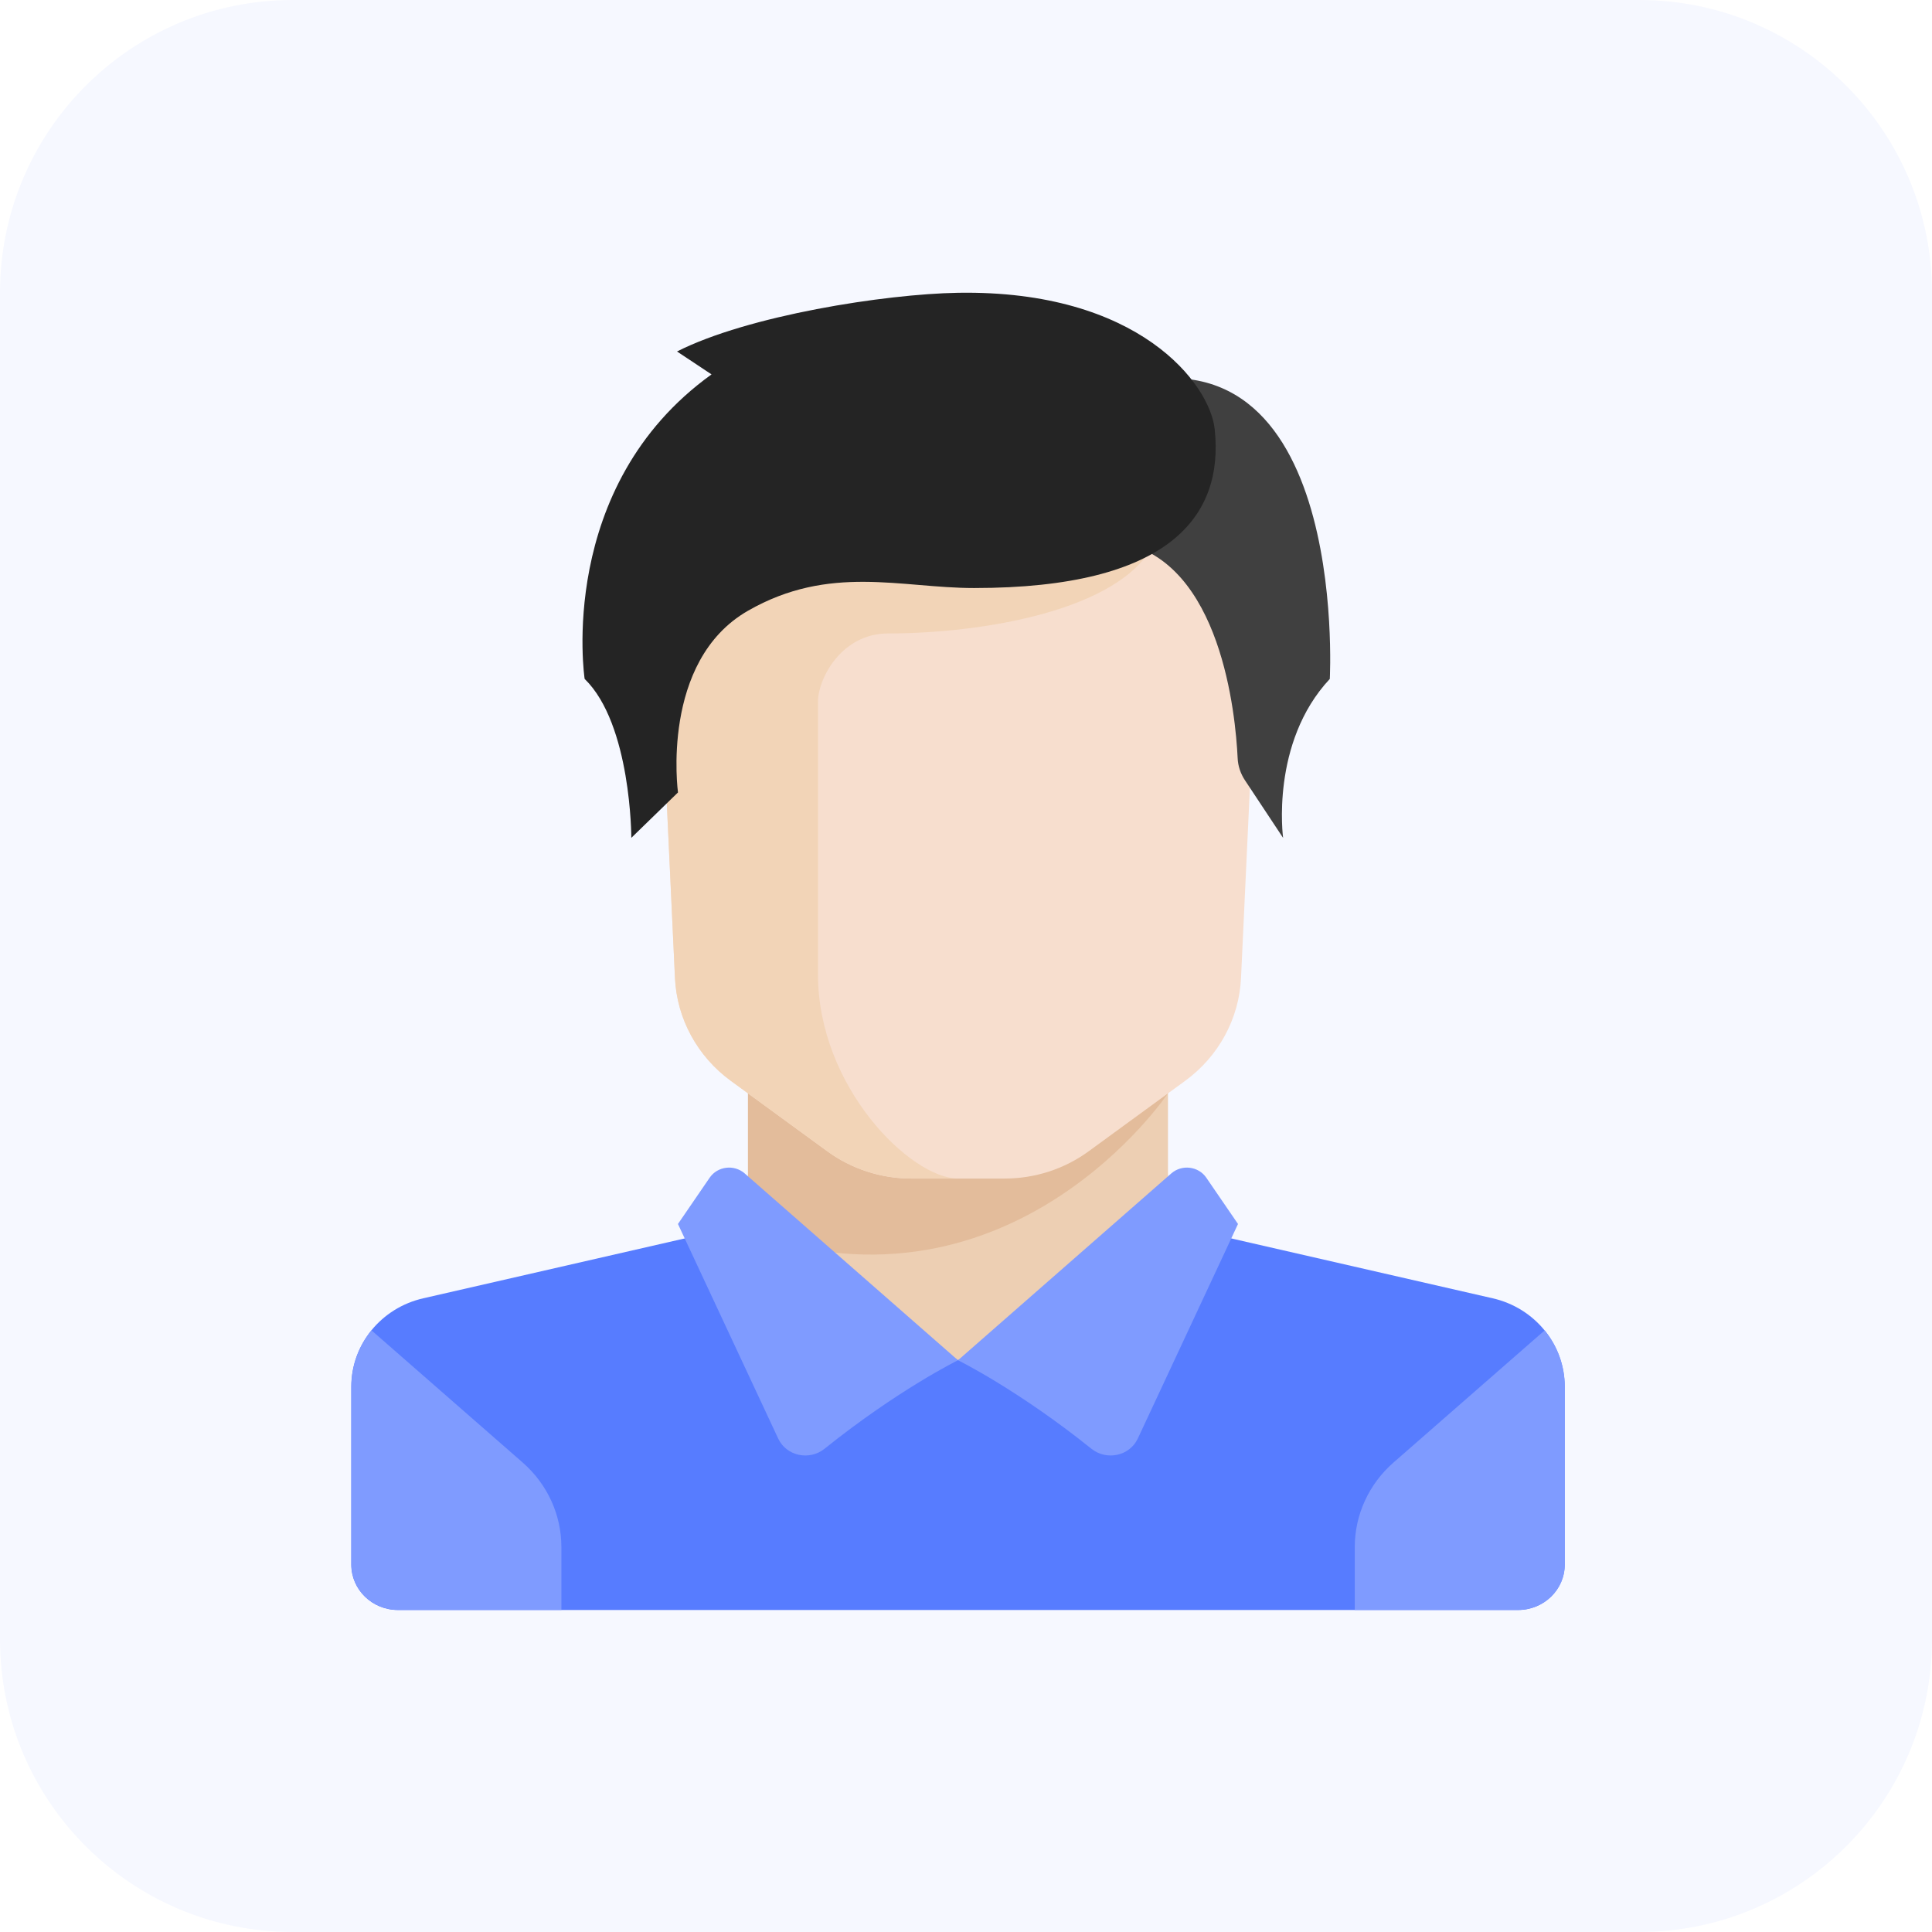
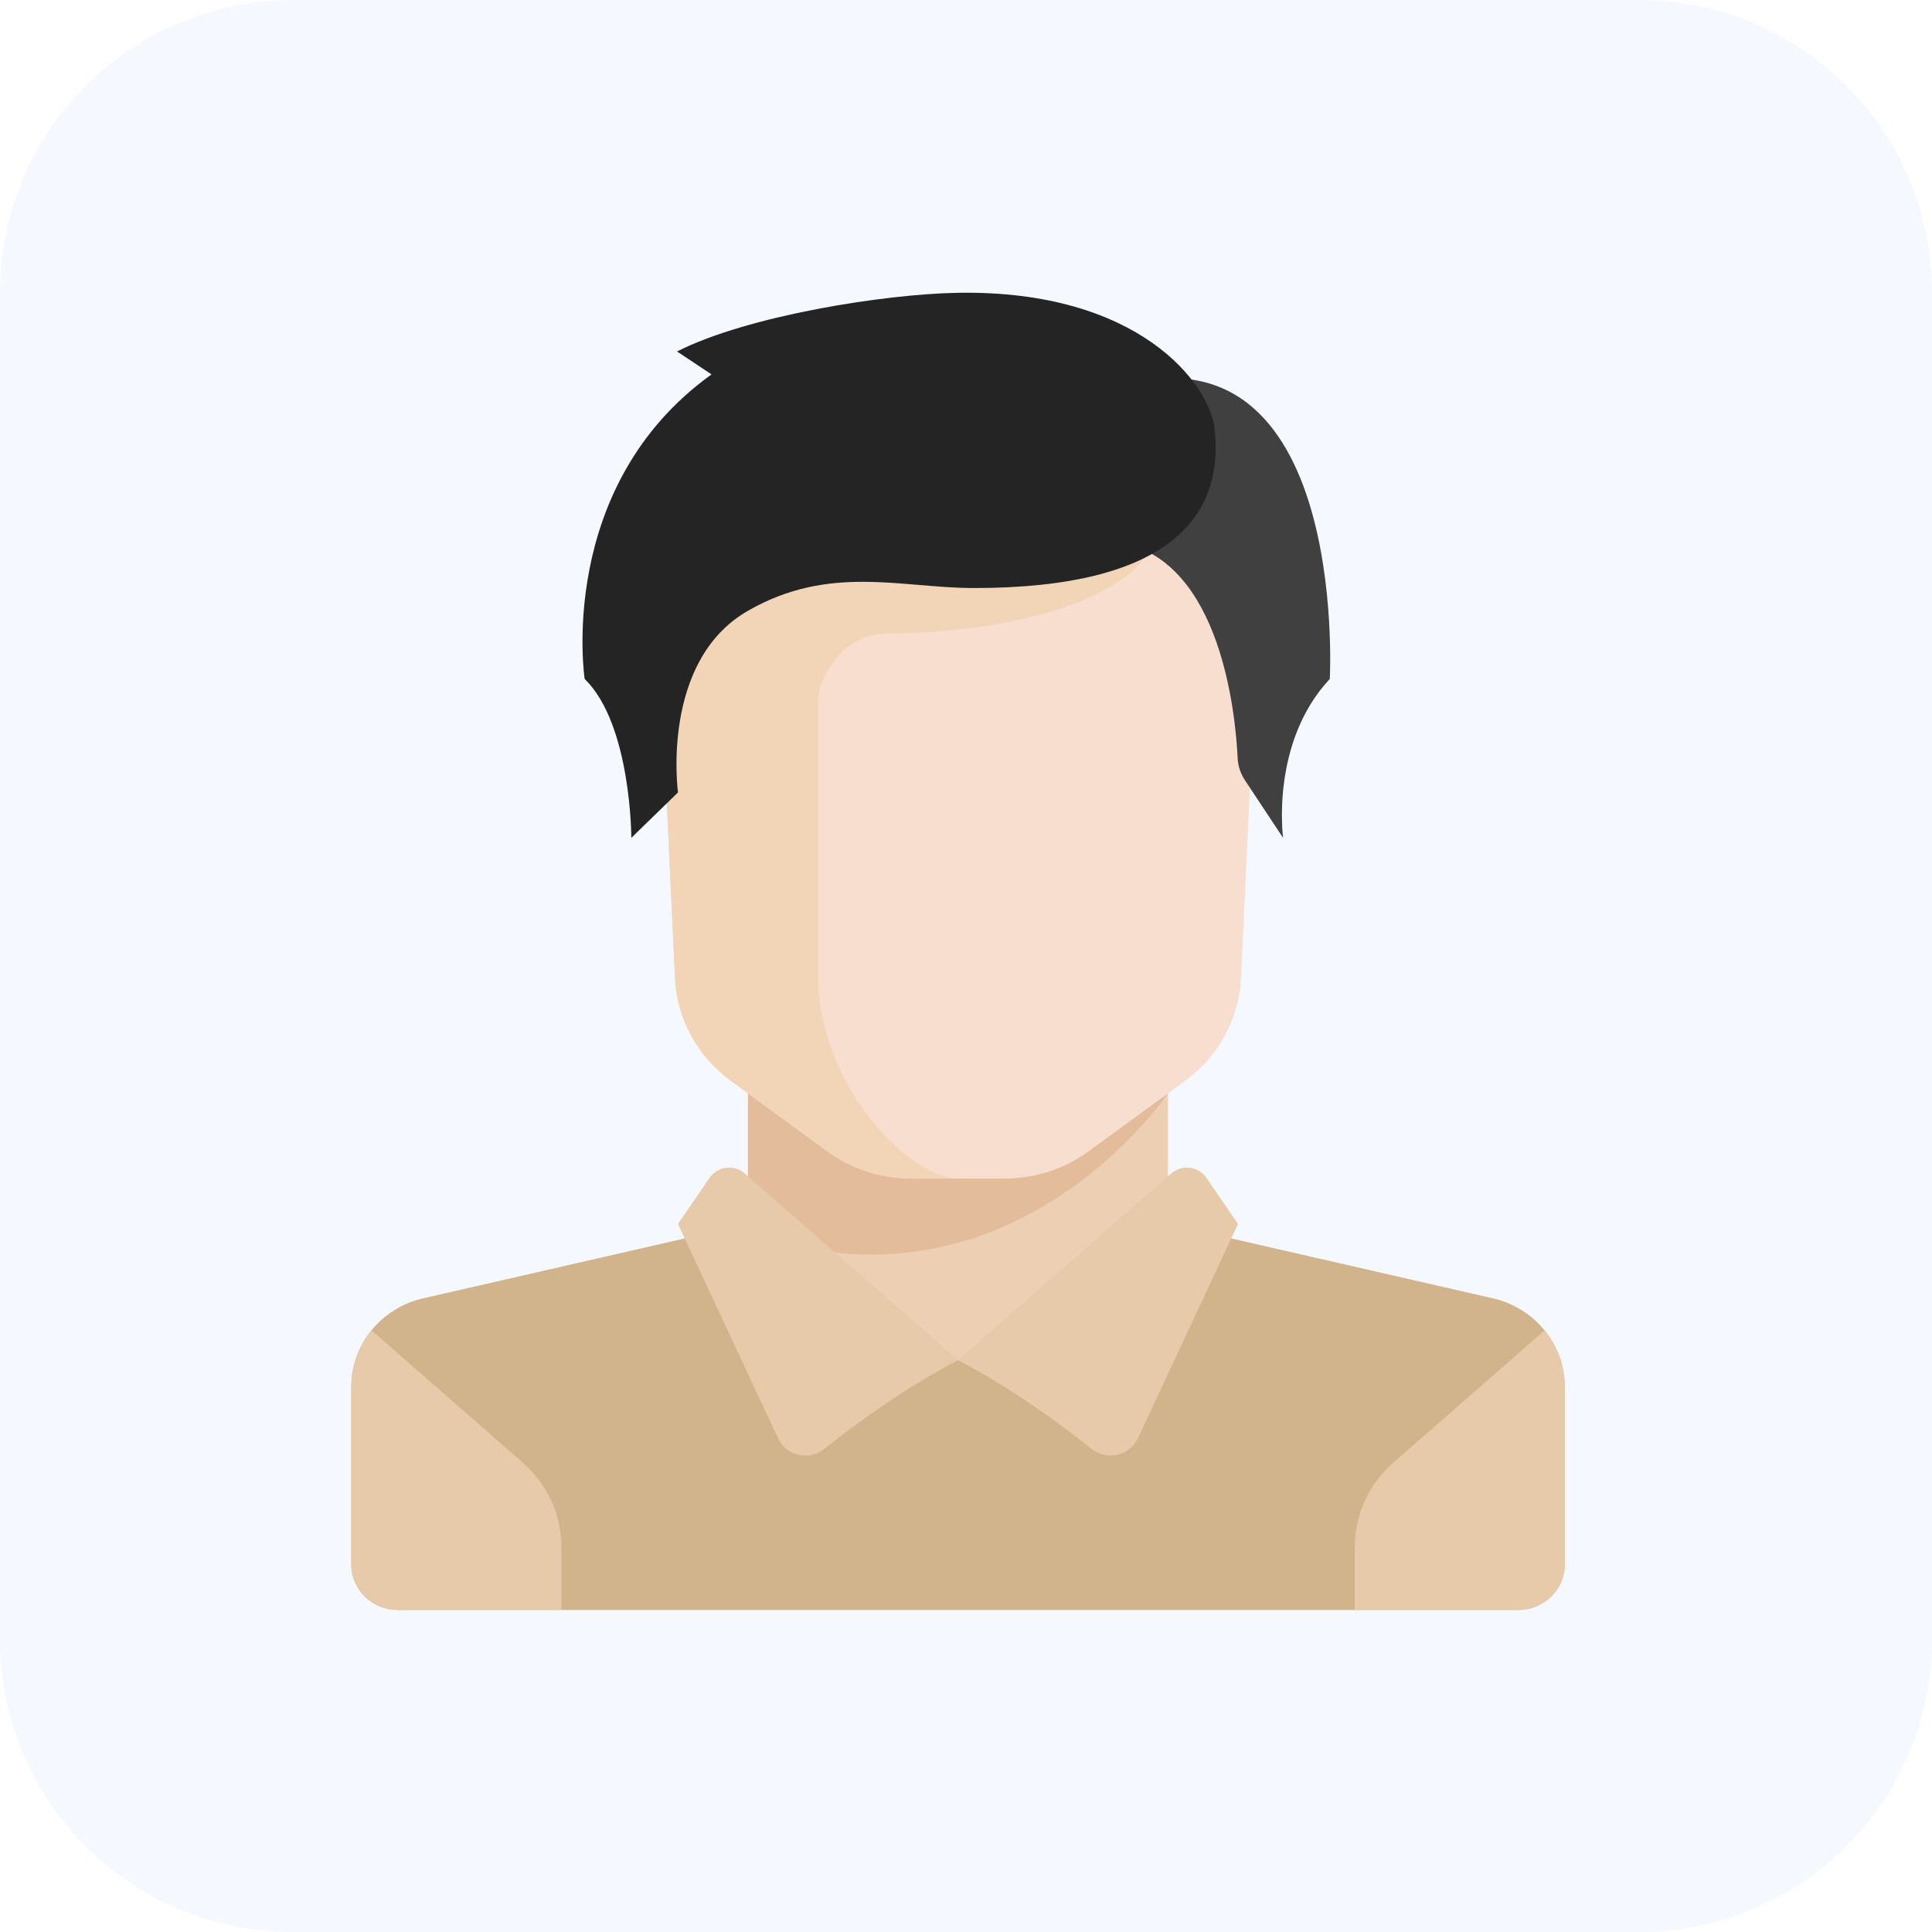
<svg xmlns="http://www.w3.org/2000/svg" width="66" height="66" viewBox="0 0 66 66" fill="none">
  <rect width="66" height="66" rx="10" fill="#F6F8FF" />
-   <path d="M39.9 41.812V36.381H25.551V41.812L32.725 48.018L39.9 41.812Z" fill="#E6AF78" fill-opacity="0.56" />
-   <path d="M50.994 44.352L41.13 42.093C40.981 42.059 40.844 42.001 40.716 41.93L32.726 46.466L25.048 41.711C24.85 41.893 24.603 42.028 24.323 42.093L14.458 44.352C13.018 44.681 12 45.932 12 47.372V53.449C12 54.306 12.714 55 13.594 55H51.858C52.739 55 53.452 54.306 53.452 53.449V47.372C53.453 45.932 52.434 44.681 50.994 44.352Z" fill="#577CFF" />
-   <path d="M25.551 36.381V42.111C34.589 45.28 39.9 37.349 39.9 37.349V36.381H25.551V36.381Z" fill="#D29B6E" fill-opacity="0.34" />
+   <path d="M39.9 41.812V36.381H25.551V41.812L32.725 48.018L39.9 41.812Z" fill="#e6af78" fill-opacity="0.56" />
+   <path d="M50.994 44.352L41.13 42.093C40.981 42.059 40.844 42.001 40.716 41.93L32.726 46.466L25.048 41.711C24.85 41.893 24.603 42.028 24.323 42.093L14.458 44.352C13.018 44.681 12 45.932 12 47.372V53.449C12 54.306 12.714 55 13.594 55H51.858C52.739 55 53.452 54.306 53.452 53.449V47.372C53.453 45.932 52.434 44.681 50.994 44.352Z" fill="#d2b48c" />
+   <path d="M25.551 36.381V42.111C34.589 45.28 39.9 37.349 39.9 37.349V36.381H25.551V36.381Z" fill="#d29b6e" fill-opacity="0.34" />
  <path d="M22.363 18.537L23.058 33.411C23.123 34.8 23.823 36.089 24.966 36.923L28.262 39.329C29.09 39.934 30.097 40.261 31.132 40.261H34.321C35.356 40.261 36.363 39.934 37.191 39.329L40.487 36.923C41.63 36.089 42.33 34.8 42.395 33.411L43.089 18.537H22.363Z" fill="#F7DECE" />
  <path d="M30.335 21.64C33.524 21.64 38.306 20.865 39.441 18.537H22.363L23.058 33.411C23.123 34.8 23.823 36.089 24.966 36.923L28.262 39.329C29.09 39.934 30.097 40.261 31.132 40.261H32.726C31.132 40.261 27.943 37.157 27.943 33.278C27.943 31.381 27.943 26.296 27.943 23.968C27.943 23.192 28.741 21.64 30.335 21.64Z" fill="#F2D4B7" />
-   <path d="M17.856 49.963L12.691 45.447C12.258 45.981 12.004 46.652 12.004 47.37V53.447C12.004 54.304 12.718 54.998 13.598 54.998H19.178V52.849C19.178 51.748 18.698 50.699 17.856 49.963Z" fill="#7F9BFF" />
-   <path d="M47.603 49.963L52.769 45.447C53.202 45.981 53.456 46.652 53.456 47.37V53.447C53.456 54.304 52.742 54.998 51.861 54.998H46.281V52.849C46.281 51.748 46.762 50.699 47.603 49.963Z" fill="#7F9BFF" />
-   <path d="M25.44 40.086L32.726 46.468C32.726 46.468 30.685 47.471 28.167 49.492C27.648 49.908 26.862 49.739 26.584 49.143L23.16 41.813L24.243 40.232C24.513 39.839 25.078 39.77 25.44 40.086Z" fill="#7F9BFF" />
-   <path d="M40.013 40.086L32.727 46.468C32.727 46.468 34.767 47.471 37.285 49.492C37.805 49.908 38.59 49.739 38.869 49.143L42.292 41.813L41.209 40.232C40.94 39.839 40.374 39.77 40.013 40.086Z" fill="#7F9BFF" />
+   <path d="M17.856 49.963L12.691 45.447C12.258 45.981 12.004 46.652 12.004 47.37V53.447C12.004 54.304 12.718 54.998 13.598 54.998H19.178V52.849C19.178 51.748 18.698 50.699 17.856 49.963Z" fill="#e6caa9" />
+   <path d="M47.603 49.963L52.769 45.447C53.202 45.981 53.456 46.652 53.456 47.37V53.447C53.456 54.304 52.742 54.998 51.861 54.998H46.281V52.849C46.281 51.748 46.762 50.699 47.603 49.963Z" fill="#e6caa9" />
+   <path d="M25.44 40.086L32.726 46.468C32.726 46.468 30.685 47.471 28.167 49.492C27.648 49.908 26.862 49.739 26.584 49.143L23.16 41.813L24.243 40.232C24.513 39.839 25.078 39.77 25.44 40.086Z" fill="#e6caa9" />
+   <path d="M40.013 40.086L32.727 46.468C32.727 46.468 34.767 47.471 37.285 49.492C37.805 49.908 38.59 49.739 38.869 49.143L42.292 41.813L41.209 40.232C40.94 39.839 40.374 39.77 40.013 40.086Z" fill="#e6caa9" />
  <path d="M37.559 13.398L38.306 18.538C41.717 19.202 42.209 24.412 42.28 25.901C42.292 26.171 42.381 26.431 42.532 26.659L43.833 28.624C43.833 28.624 43.388 25.375 45.428 23.193C45.428 23.193 46.128 10.295 37.559 13.398Z" fill="#404040" />
  <path d="M23.128 12.007L24.307 12.79C18.976 16.621 19.972 23.192 19.972 23.192C21.567 24.743 21.567 28.622 21.567 28.622L23.161 27.071C23.161 27.071 22.546 22.588 25.552 20.864C28.342 19.264 30.784 20.088 33.275 20.088C39.951 20.088 41.819 17.64 41.495 14.657C41.328 13.114 38.904 9.9 32.727 10.002C30.234 10.044 25.552 10.778 23.128 12.007Z" fill="#242424" />
</svg>
